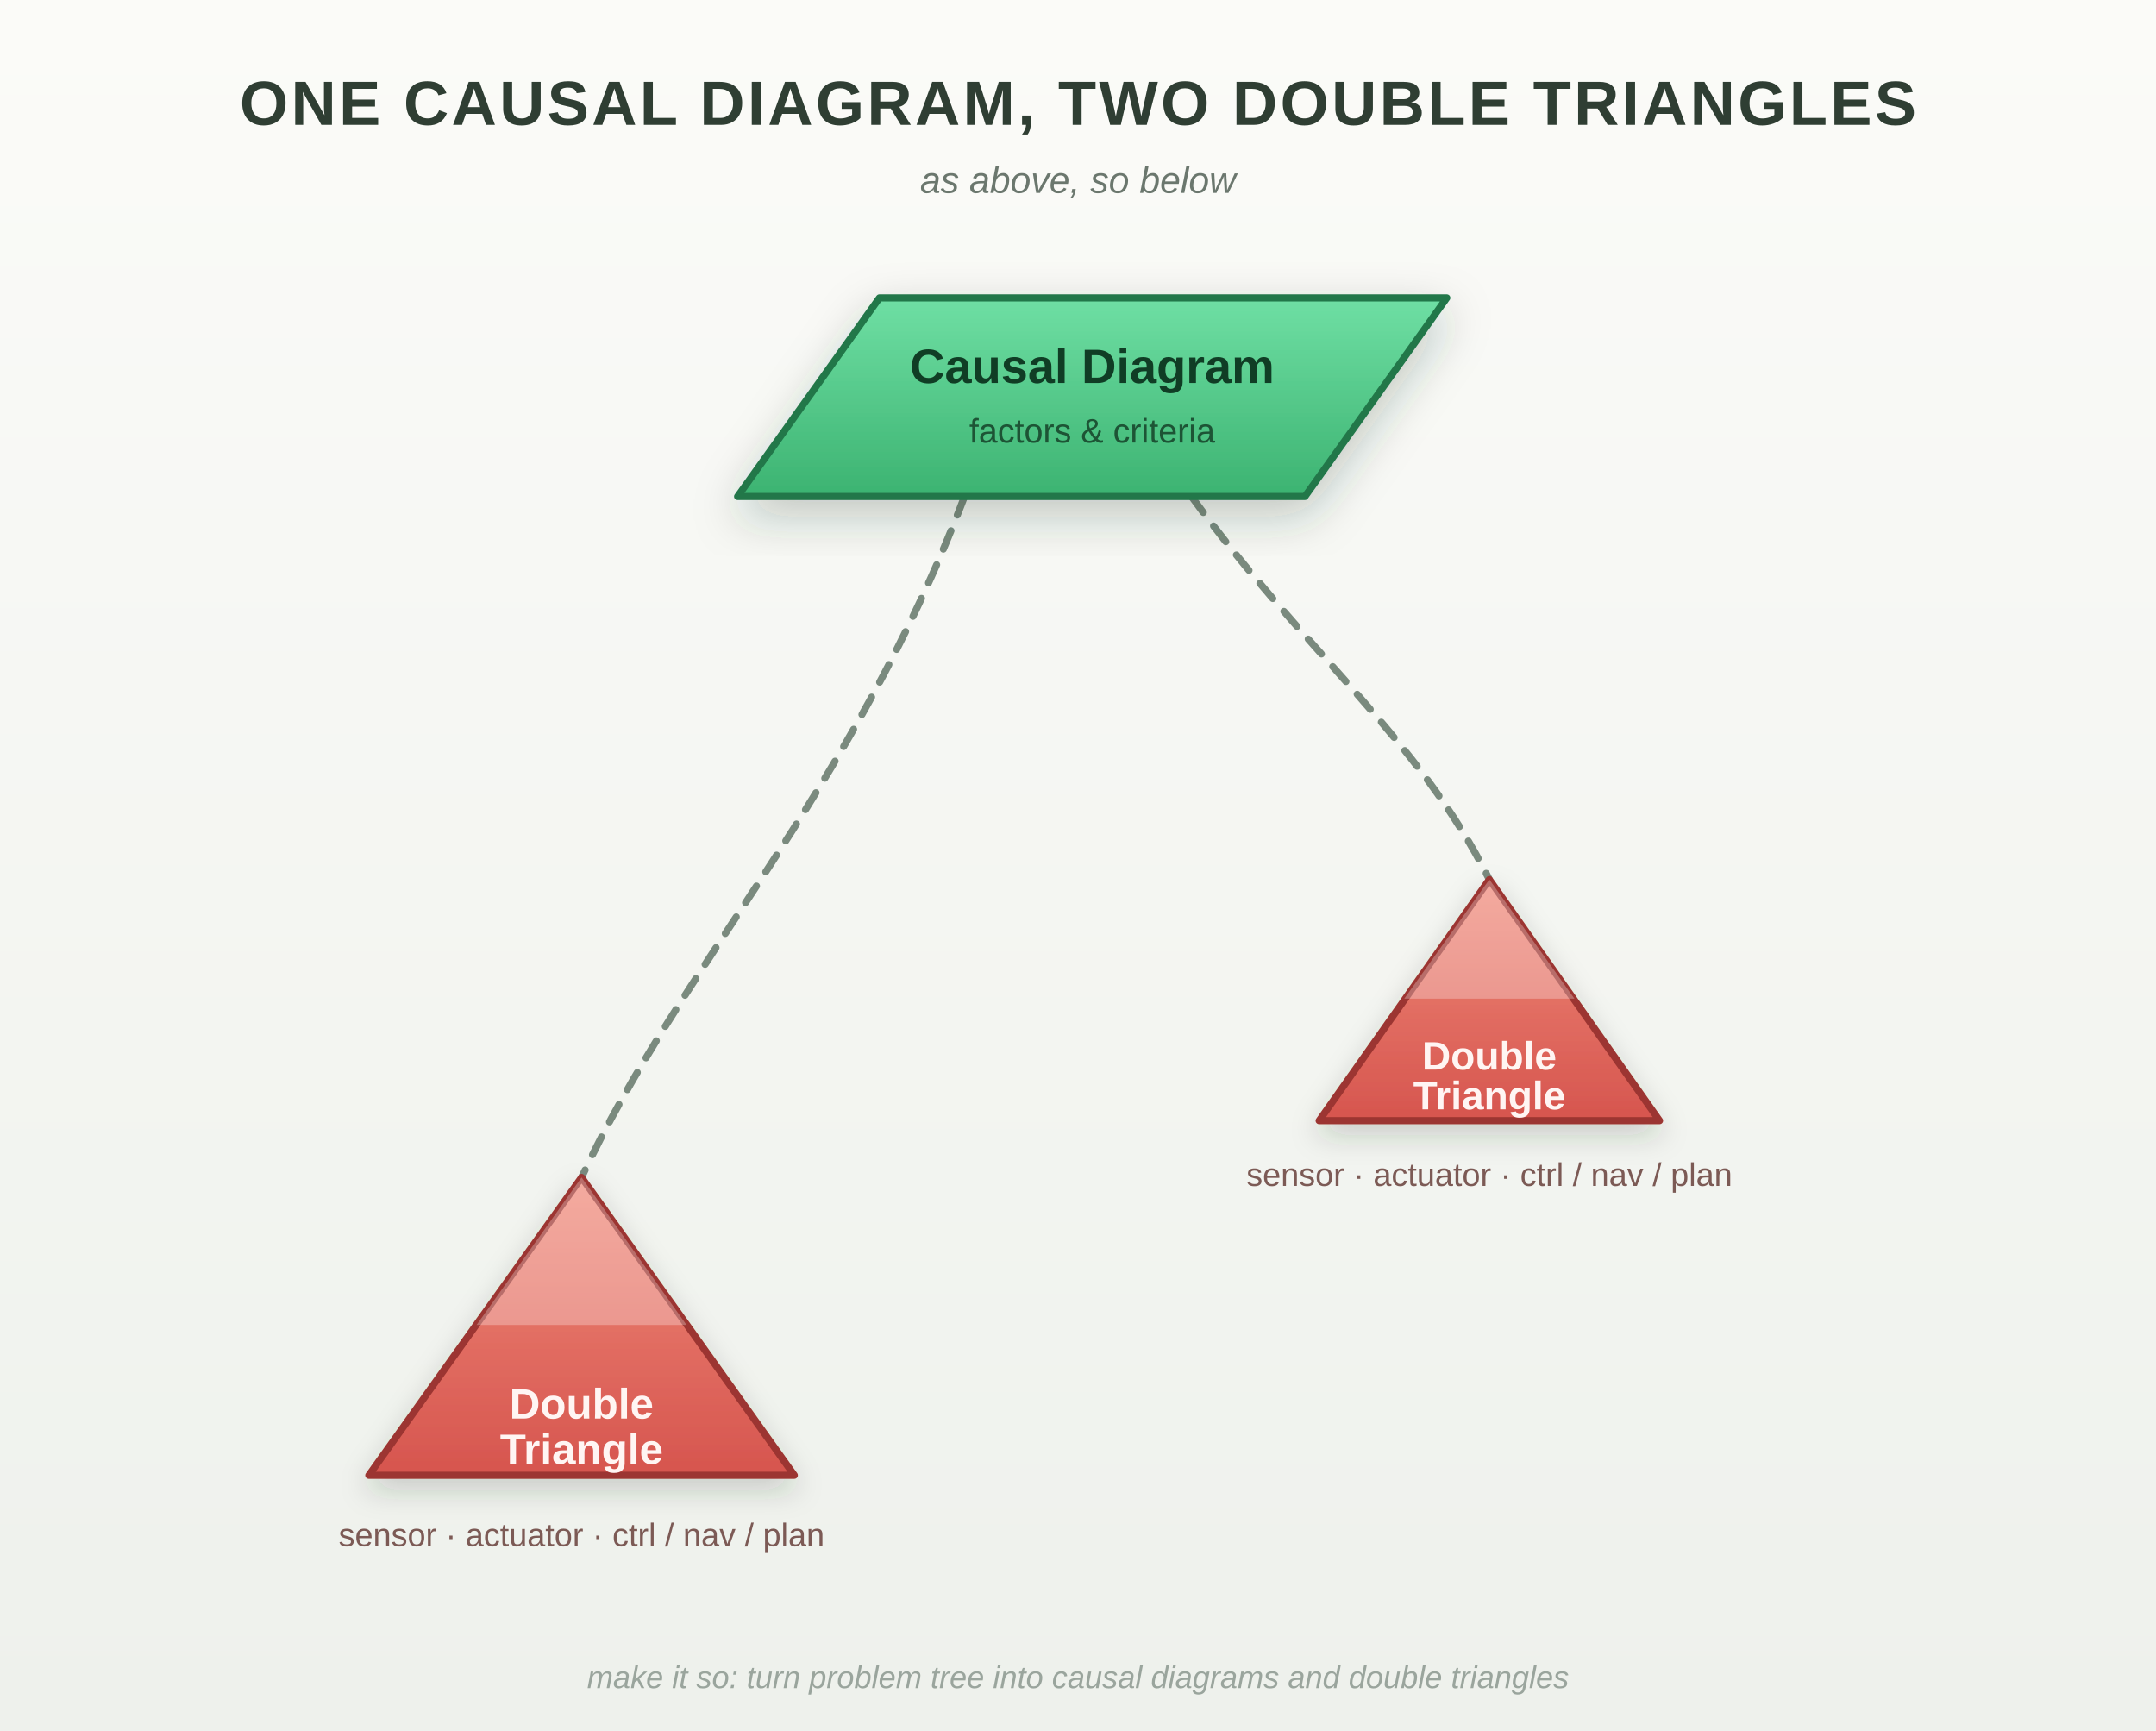
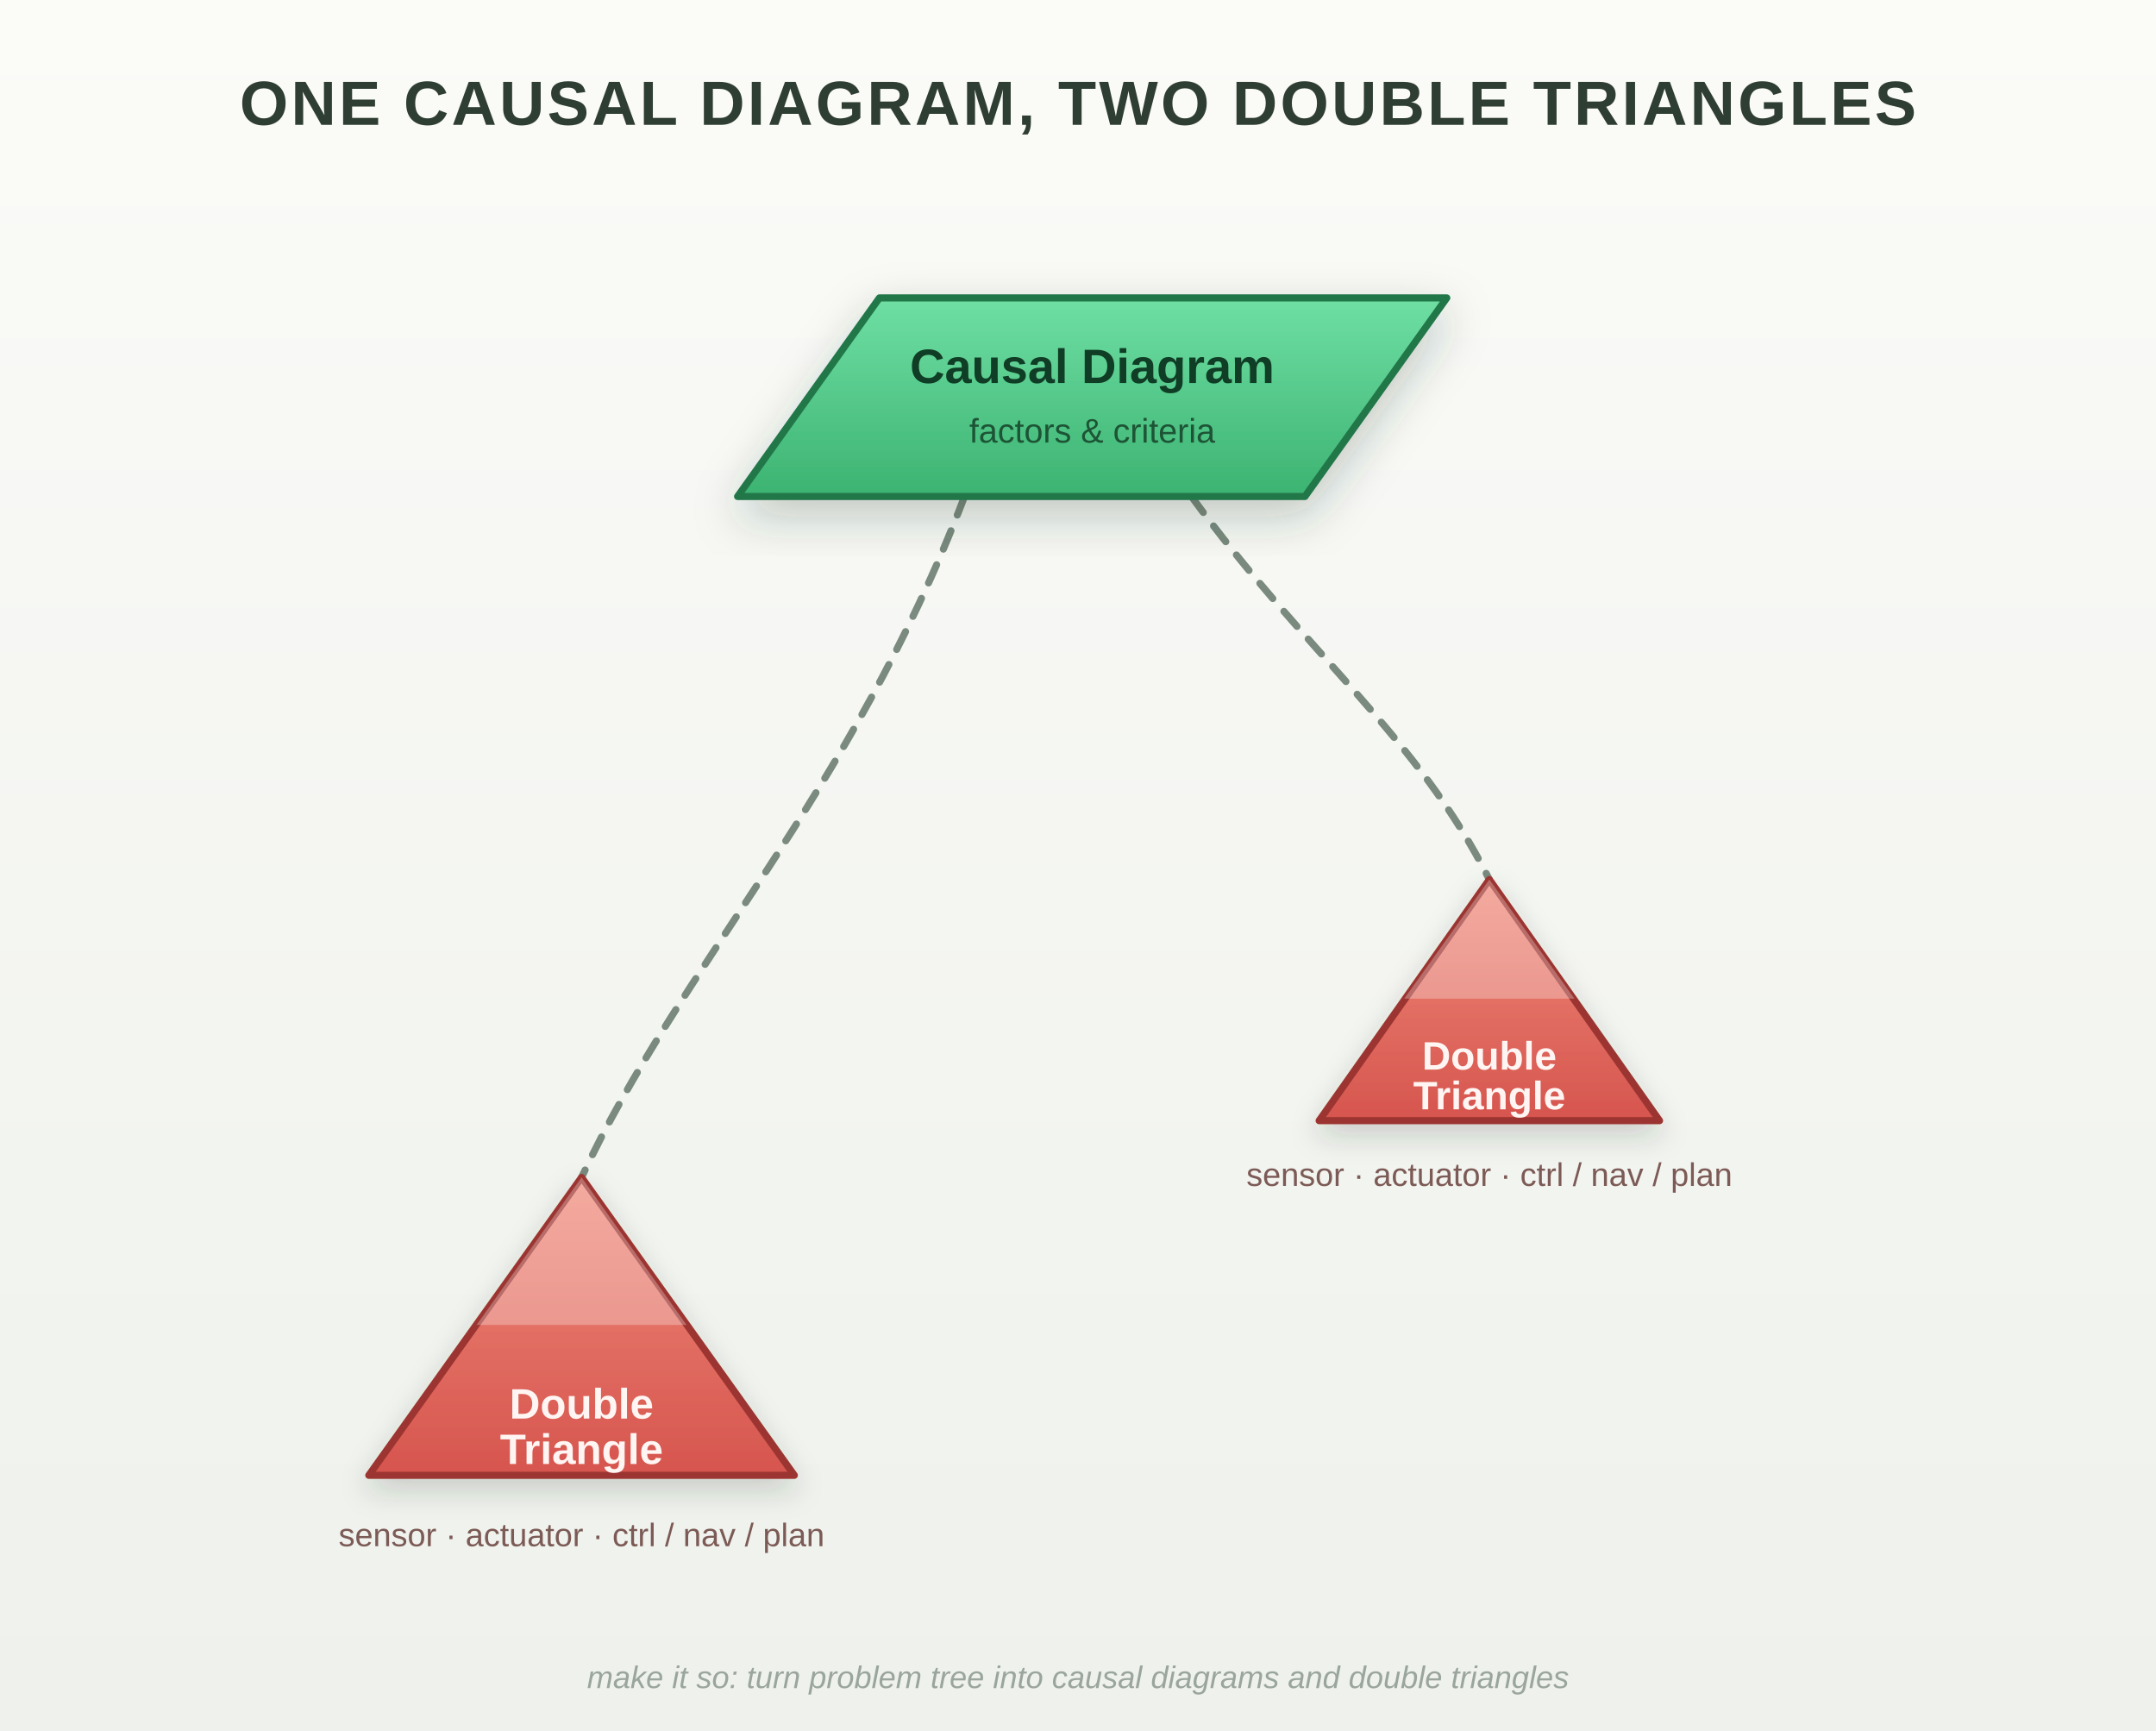
<svg xmlns="http://www.w3.org/2000/svg" width="760" height="610" viewBox="0 0 760 610" font-family="Segoe UI, Arial, sans-serif">
  <defs>
    <linearGradient id="bg" x1="0" y1="0" x2="0" y2="1">
      <stop offset="0" stop-color="#fbfbf8" />
      <stop offset="1" stop-color="#eef1ec" />
    </linearGradient>
    <linearGradient id="green" x1="0" y1="0" x2="0" y2="1">
      <stop offset="0" stop-color="#6fdfa4" />
      <stop offset="1" stop-color="#3cb371" />
    </linearGradient>
    <linearGradient id="red" x1="0" y1="0" x2="0" y2="1">
      <stop offset="0" stop-color="#f08a7a" />
      <stop offset="1" stop-color="#d6554e" />
    </linearGradient>
    <filter id="shadow" x="-30%" y="-30%" width="160%" height="160%">
      <feDropShadow dx="0" dy="6" stdDeviation="8" flood-color="#2a3a2f" flood-opacity="0.25" />
    </filter>
    <filter id="softshadow" x="-30%" y="-30%" width="160%" height="160%">
      <feDropShadow dx="0" dy="4" stdDeviation="5" flood-color="#2a3a2f" flood-opacity="0.2" />
    </filter>
  </defs>
  <rect width="760" height="610" fill="url(#bg)" />
  <text x="380" y="44" text-anchor="middle" font-size="22" font-weight="600" fill="#2f3e33" letter-spacing="1">ONE CAUSAL DIAGRAM, TWO DOUBLE TRIANGLES</text>
-   <text x="380" y="68" text-anchor="middle" font-size="13" fill="#6b776e" font-style="italic">as above, so below</text>
  <path d="M 340 175 C 300 280, 240 340, 205 415" fill="none" stroke="#7a8a7e" stroke-width="2.5" stroke-dasharray="7 6" stroke-linecap="round" />
  <path d="M 420 175 C 460 230, 500 260, 525 310" fill="none" stroke="#7a8a7e" stroke-width="2.5" stroke-dasharray="7 6" stroke-linecap="round" />
  <g filter="url(#shadow)">
    <polygon points="310,105 510,105 460,175 260,175" fill="url(#green)" stroke="#22774a" stroke-width="2.5" stroke-linejoin="round" />
  </g>
  <text x="385" y="135" text-anchor="middle" font-size="17" font-weight="600" fill="#103d25">Causal Diagram</text>
  <text x="385" y="156" text-anchor="middle" font-size="12" fill="#1d5435">factors &amp; criteria</text>
  <g filter="url(#softshadow)">
    <polygon points="205,415 130,520 280,520" fill="url(#red)" stroke="#9c3530" stroke-width="2.5" stroke-linejoin="round" />
    <polygon points="205,415 168,467 242,467" fill="#ffffff" fill-opacity="0.28" stroke="none" />
  </g>
  <text x="205" y="500" text-anchor="middle" font-size="15" font-weight="600" fill="#fff5f3">Double</text>
  <text x="205" y="516" text-anchor="middle" font-size="15" font-weight="600" fill="#fff5f3">Triangle</text>
  <text x="205" y="545" text-anchor="middle" font-size="11.5" fill="#7c5a55">sensor · actuator · ctrl / nav / plan</text>
  <g filter="url(#softshadow)">
    <polygon points="525,310 465,395 585,395" fill="url(#red)" stroke="#9c3530" stroke-width="2.5" stroke-linejoin="round" />
    <polygon points="525,310 495,352 555,352" fill="#ffffff" fill-opacity="0.28" stroke="none" />
  </g>
  <text x="525" y="377" text-anchor="middle" font-size="14" font-weight="600" fill="#fff5f3">Double</text>
  <text x="525" y="391" text-anchor="middle" font-size="14" font-weight="600" fill="#fff5f3">Triangle</text>
  <text x="525" y="418" text-anchor="middle" font-size="11.5" fill="#7c5a55">sensor · actuator · ctrl / nav / plan</text>
  <text x="380" y="595" text-anchor="middle" font-size="11" fill="#9aa59d" font-style="italic">make it so: turn problem tree into causal diagrams and double triangles</text>
</svg>
